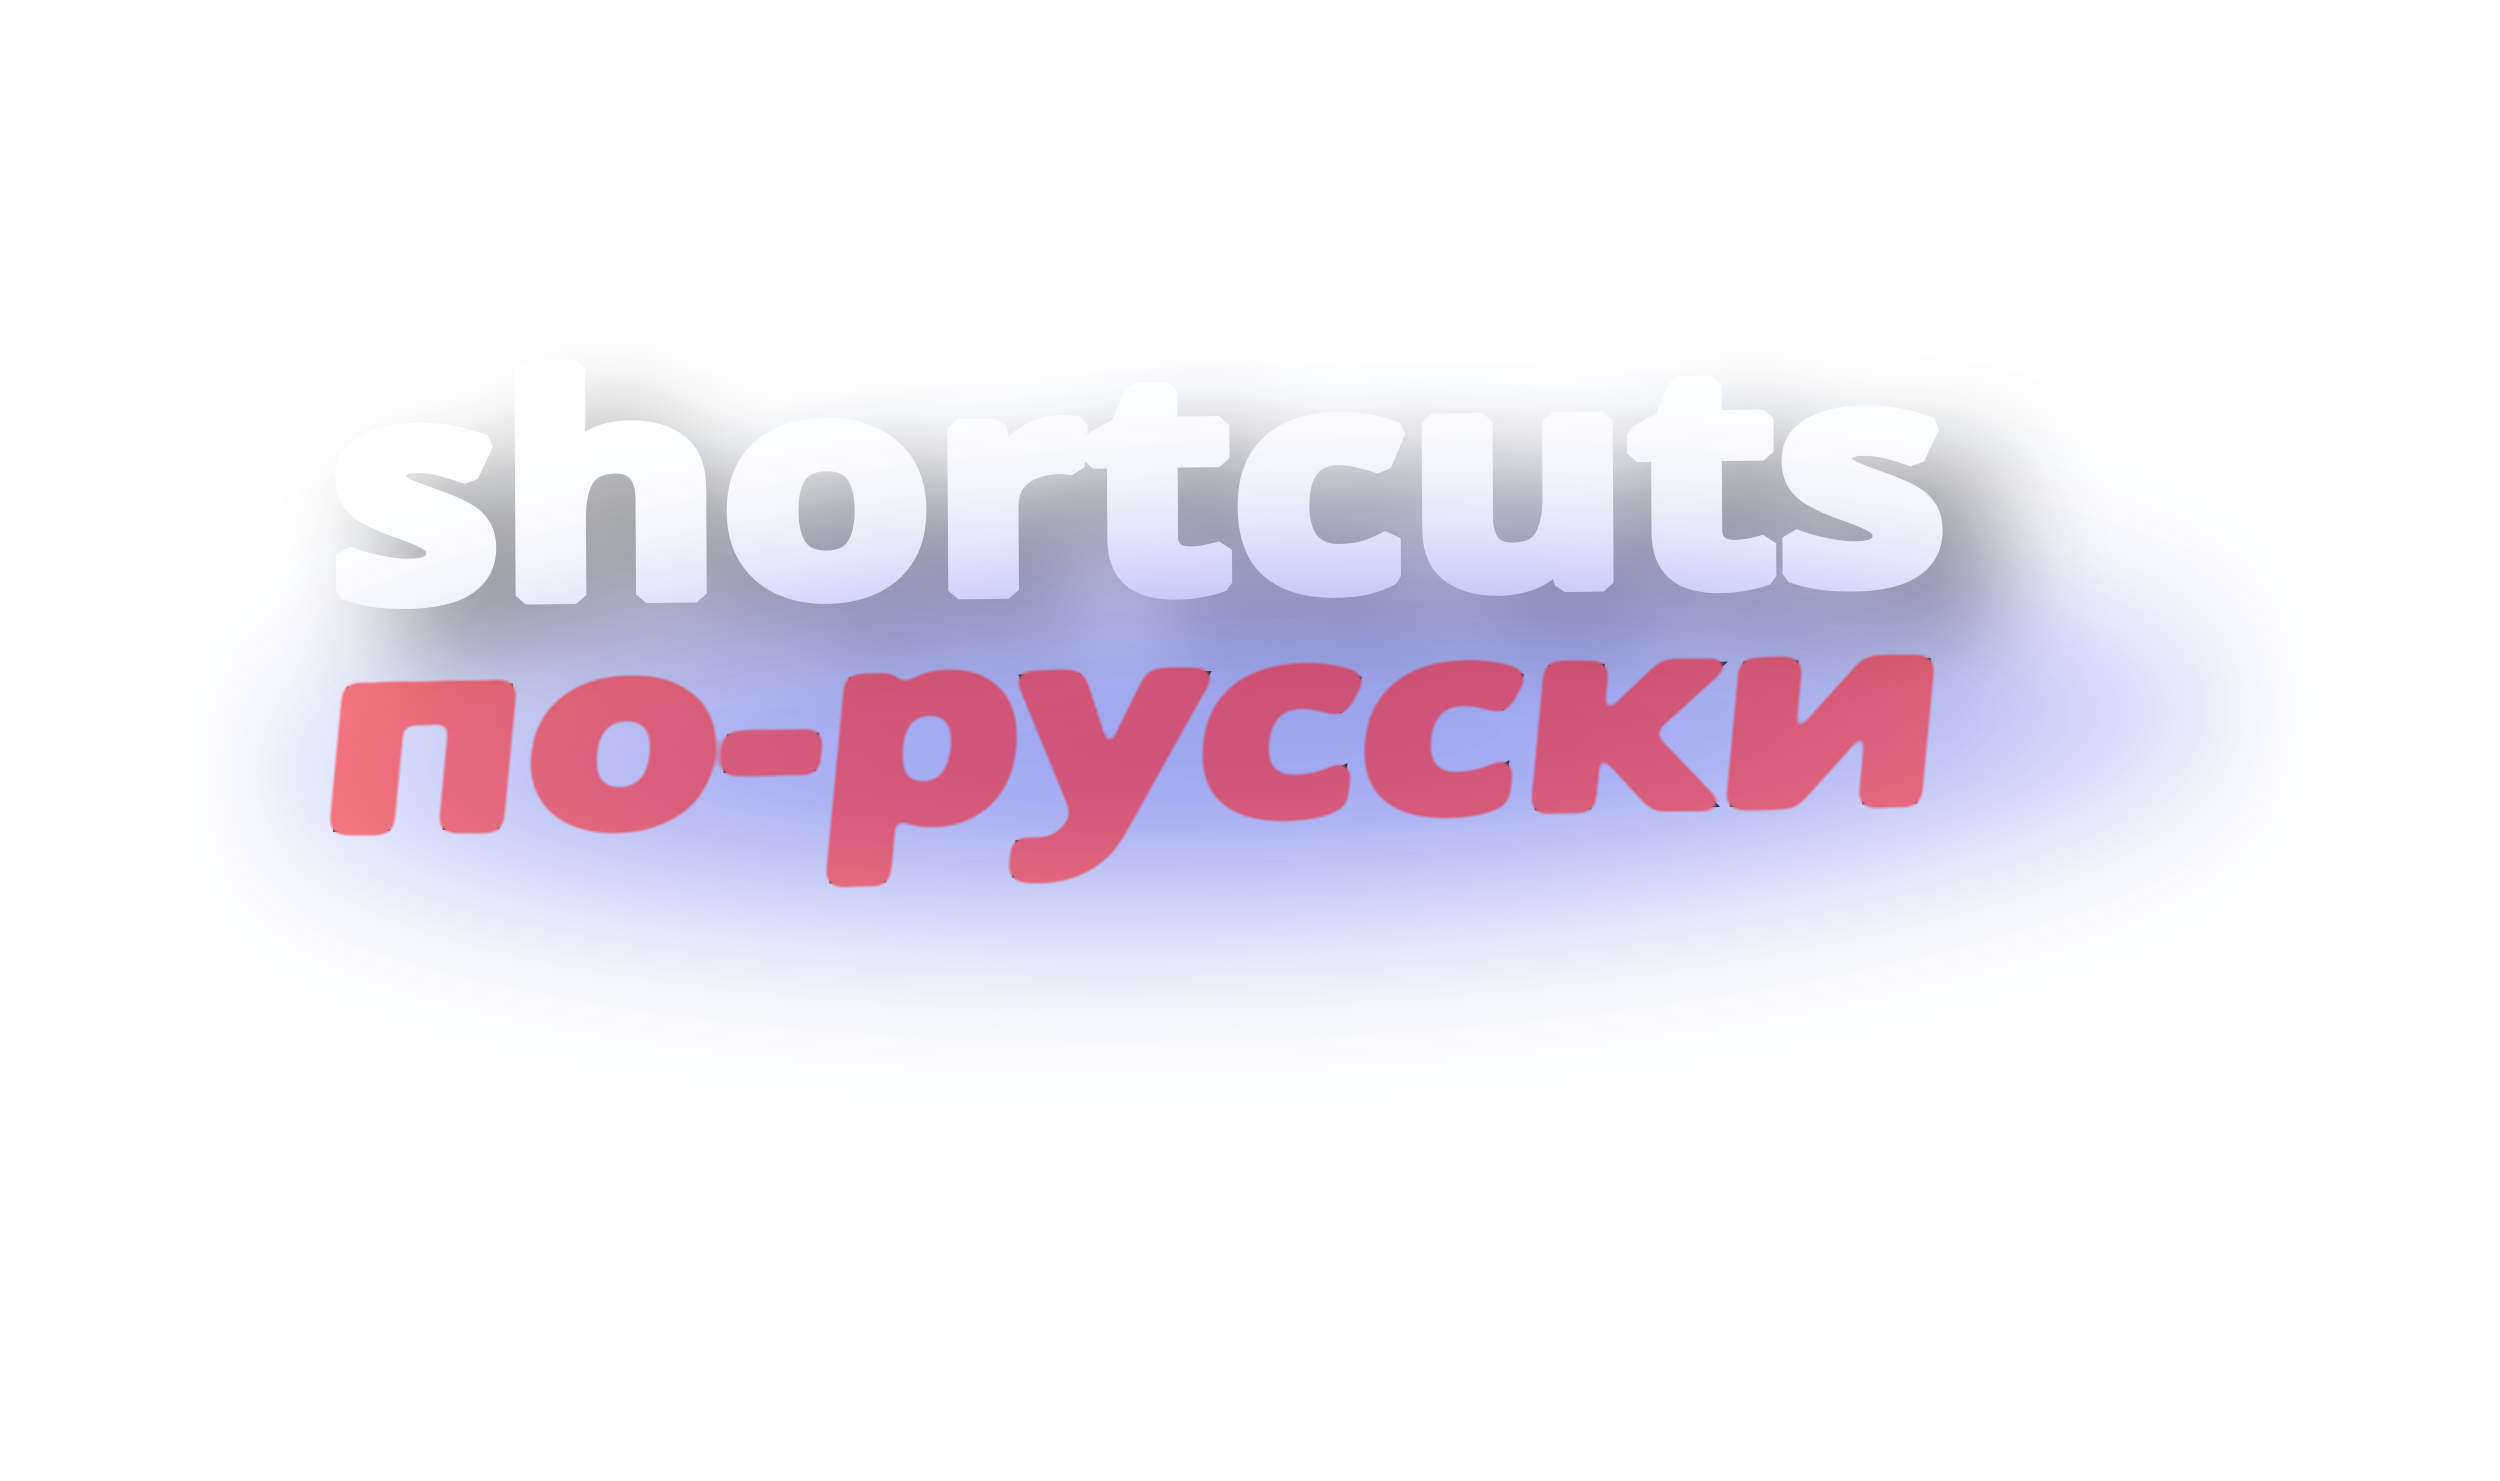
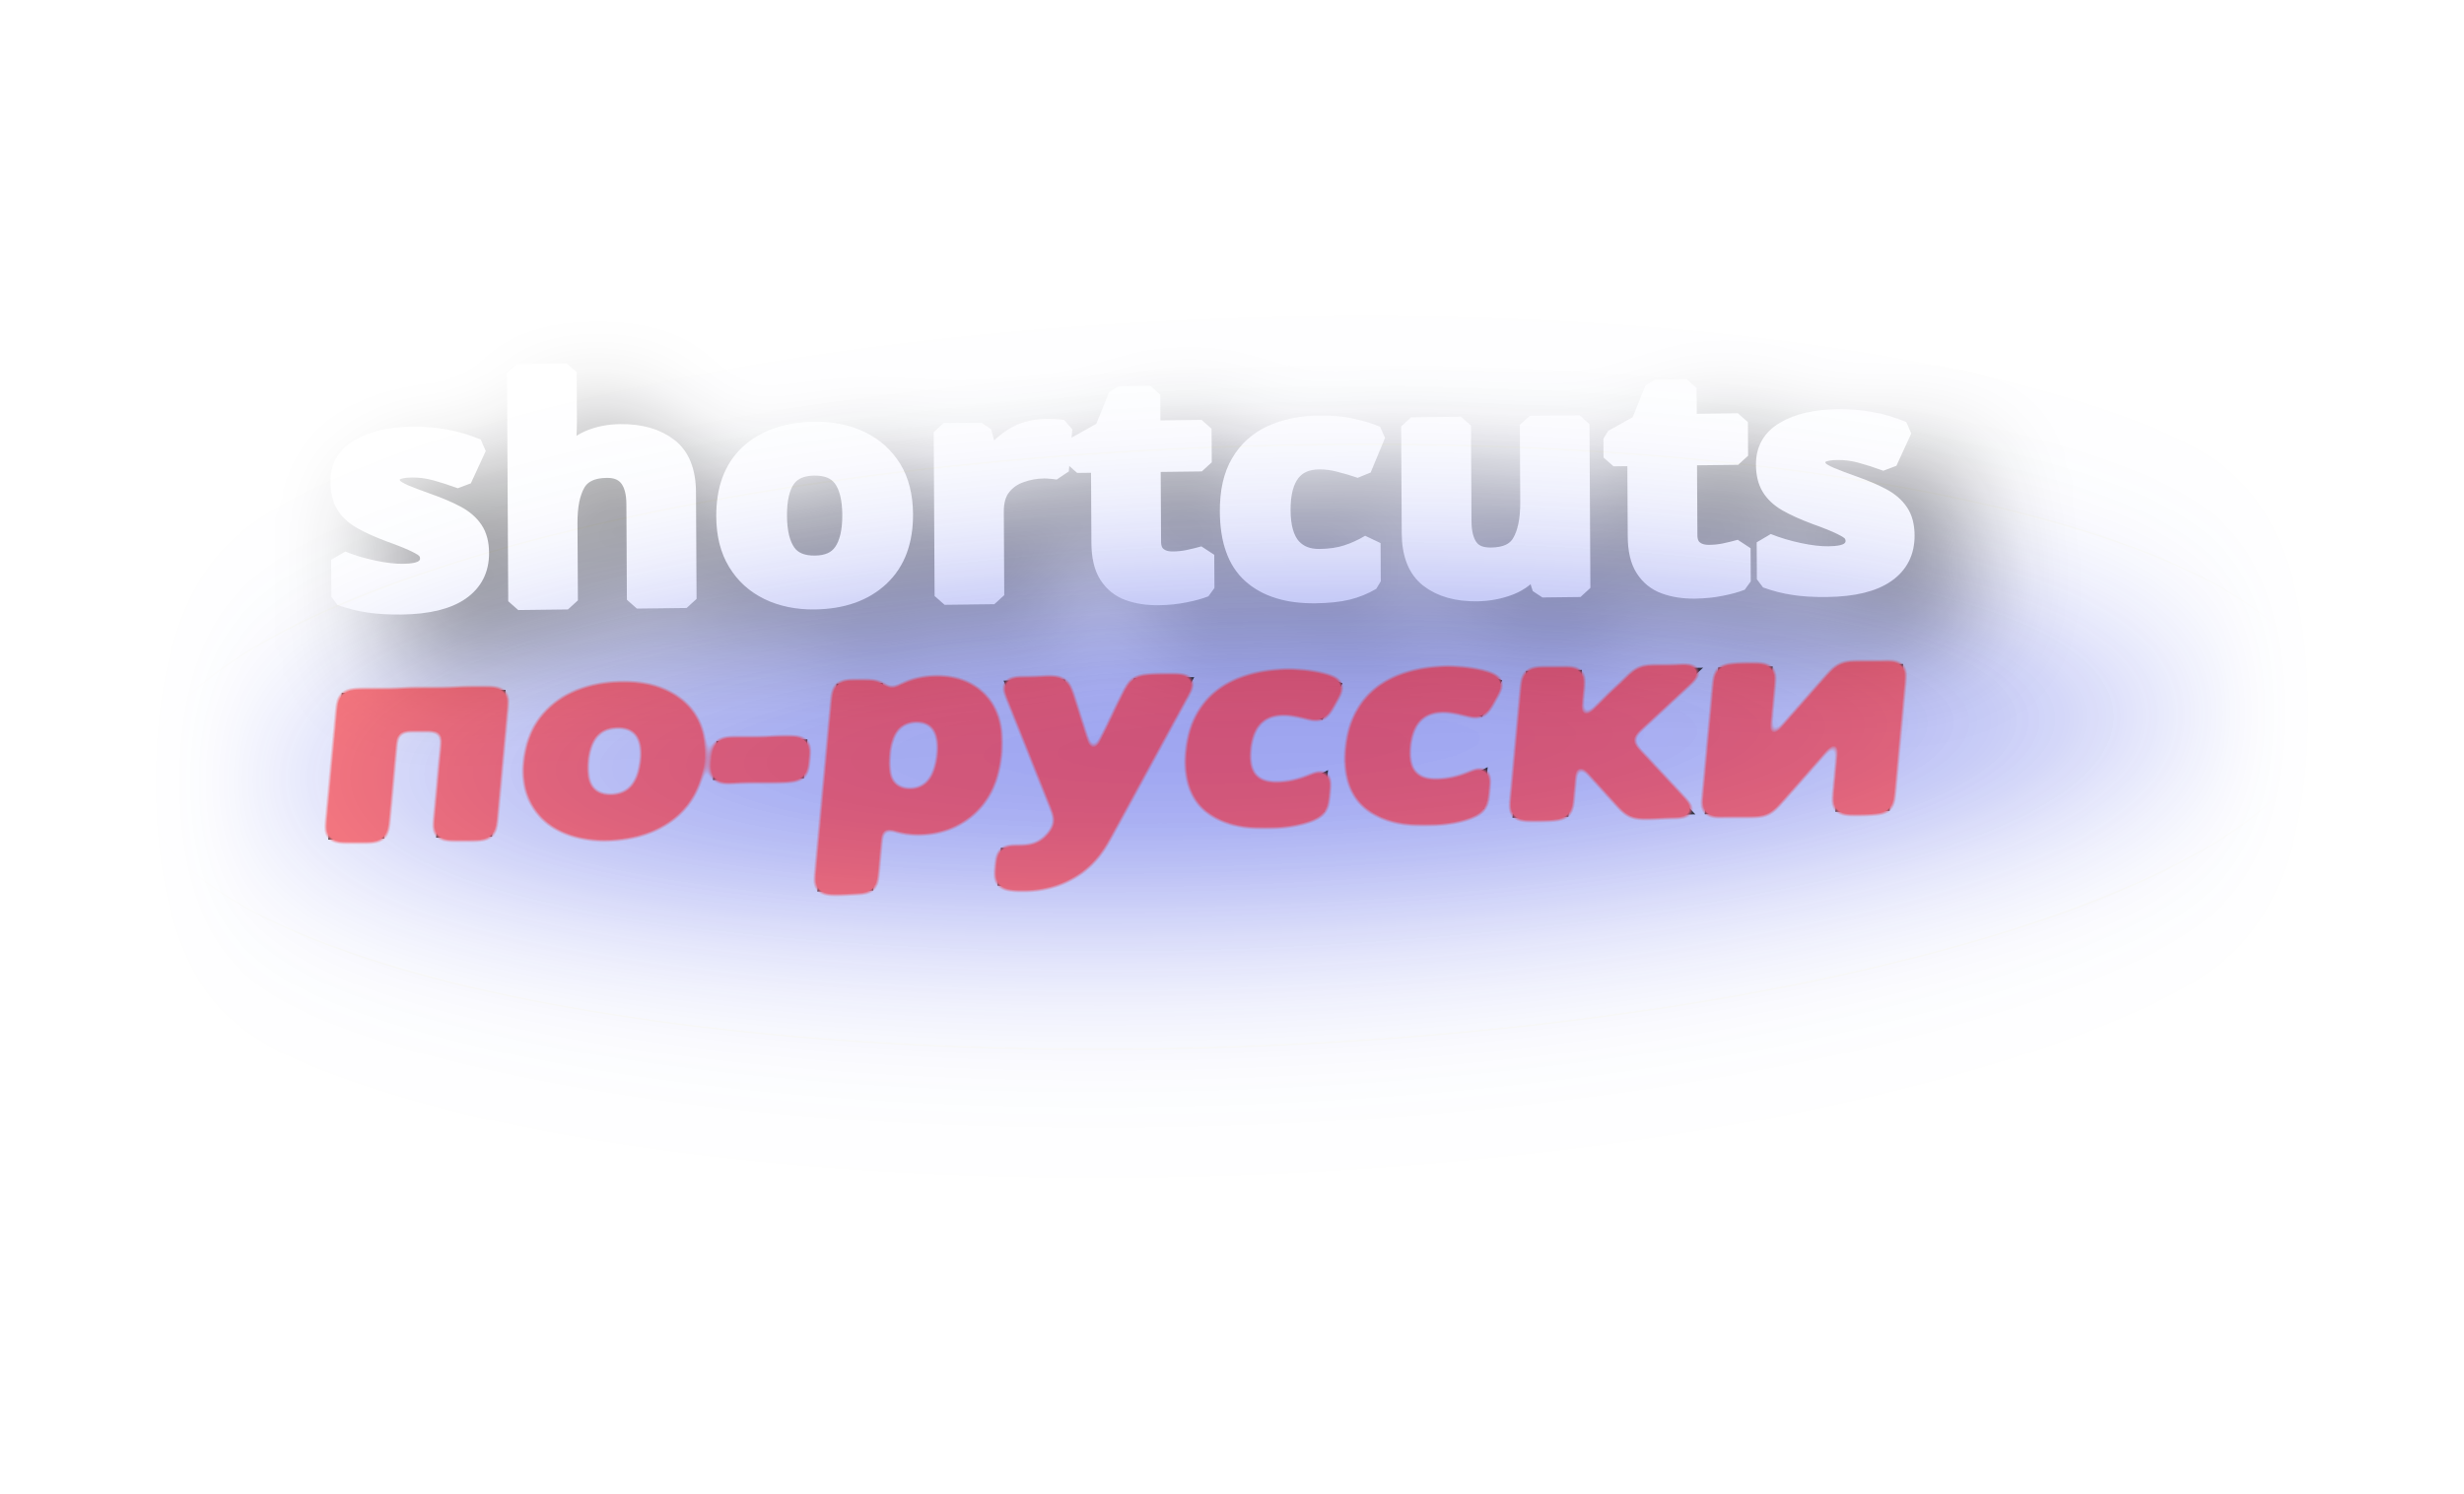
- <svg xmlns="http://www.w3.org/2000/svg" width="363.168" height="214.998" viewBox="0 0 363.168 214.998" version="1.1" id="svg1">
+ <svg xmlns="http://www.w3.org/2000/svg" width="650.422" height="394.302" viewBox="0 0 650.422 394.302" version="1.1" id="svg1">
  <defs id="defs1">
    <rect x="116.185" y="139.306" width="228.324" height="151.445" id="rect1" />
    <filter style="color-interpolation-filters:sRGB" id="filter56" x="-0.079" y="-0.533" width="1.19" height="2.293">
      <feFlood result="flood" in="SourceGraphic" flood-opacity="0.498" flood-color="rgb(0,0,0)" id="feFlood55" />
      <feGaussianBlur result="blur" in="SourceGraphic" stdDeviation="5.446" id="feGaussianBlur55" />
      <feOffset result="offset" in="blur" dx="5.6" dy="6" id="feOffset55" />
      <feComposite result="comp1" operator="in" in="flood" in2="offset" id="feComposite55" />
      <feComposite result="comp2" operator="out" in="comp1" in2="SourceGraphic" id="feComposite56" />
    </filter>
    <filter style="color-interpolation-filters:sRGB" height="2.071" width="1.145" y="-0.535" x="-0.073" id="filter214">
      <feGaussianBlur in="SourceAlpha" stdDeviation="3.342" result="blur1" id="feGaussianBlur210" />
      <feComposite in="SourceGraphic" in2="blur1" operator="out" result="composite1" id="feComposite210" />
      <feColorMatrix values="1 0 0 0 0 0 1 0 0 0 0 0 1 0 0 0 0 0 63.833 -1 " result="colormatrix1" id="feColorMatrix210" />
      <feGaussianBlur stdDeviation="0.5" result="blur2" id="feGaussianBlur211" />
      <feComposite in="SourceGraphic" in2="blur2" operator="atop" result="composite2" id="feComposite211" />
      <feColorMatrix values="1 0 0 0 0 0 1 0 0 0 0 0 1 0 0 0 0 0 12.034 -5 " result="colormatrix2" id="feColorMatrix211" />
      <feGaussianBlur stdDeviation="0.557" result="blur3" id="feGaussianBlur212" />
      <feColorMatrix values="1 0 0 0 0 0 1 0 0 0 0 0 1 0 0 0 0 0 5 -1 " result="colormatrix3" id="feColorMatrix212" />
      <feFlood flood-opacity="1" flood-color="rgb(255,0,0)" result="flood" id="feFlood212" />
      <feComposite in="flood" in2="colormatrix3" operator="in" result="composite3" id="feComposite212" />
      <feComposite in="SourceGraphic" in2="colormatrix3" operator="out" result="composite4" id="feComposite213" />
      <feComposite in="composite4" in2="composite3" k2="0.767" k3="0.535" operator="arithmetic" result="composite5" id="feComposite214" k1="0" k4="0" />
    </filter>
    <filter style="color-interpolation-filters:sRGB" id="filter225" x="-0.028" y="-0.671" width="1.056" height="2.341">
      <feGaussianBlur stdDeviation="3.157" result="blur" id="feGaussianBlur223" />
      <feComposite in="SourceGraphic" in2="blur" operator="atop" result="composite1" id="feComposite223" />
      <feComposite in2="composite1" operator="in" result="composite2" id="feComposite224" />
      <feComposite in2="composite2" operator="in" result="composite3" id="feComposite225" />
    </filter>
  </defs>
-   <g id="layer1" transform="translate(-22.75145,-99.72619)">
-     <text xml:space="preserve" id="text1" style="white-space:pre;shape-inside:url(#rect1);opacity:0.304;fill:#aa4400;stroke:#000000;stroke-width:9.955;stroke-dasharray:0.996, 0.996" transform="translate(-9.82659,-22.54335)">
+   <g id="layer1" transform="translate(109.2066,-36.868)">
+     <text xml:space="preserve" id="text1" style="white-space:pre;shape-inside:url(#rect1);opacity:0.304;fill:#aa4400;stroke:#000000;stroke-width:9.955;stroke-dasharray:0.996, 0.996" transform="matrix(1.790969,0,0,1.83398,-167.5529,-187.3719)">
      <tspan x="116.186" y="150.255" id="tspan2"> </tspan>
    </text>
-     <text xml:space="preserve" style="font-style:normal;font-variant:normal;font-weight:normal;font-stretch:normal;font-size:34.013px;font-family:Monospace;-inkscape-font-specification:Monospace;opacity:0.936;mix-blend-mode:normal;fill:#ffe9a6;fill-opacity:1;stroke:#000000;stroke-width:2.029;stroke-linecap:round;stroke-linejoin:bevel;stroke-dasharray:none;stroke-dashoffset:0;stroke-opacity:1;paint-order:stroke fill markers;filter:url(#filter56)" x="94.468" y="126.009" id="text10" transform="matrix(1.448057,-0.01737548,0.00696898,1.269926,-66.87466,28.2167)">
+     <text xml:space="preserve" style="font-style:normal;font-variant:normal;font-weight:normal;font-stretch:normal;font-size:34.013px;font-family:Monospace;-inkscape-font-specification:Monospace;opacity:0.936;mix-blend-mode:normal;fill:#ffe9a6;fill-opacity:1;stroke:#000000;stroke-width:2.029;stroke-linecap:round;stroke-linejoin:bevel;stroke-dasharray:none;stroke-dashoffset:0;stroke-opacity:1;paint-order:stroke fill markers;filter:url(#filter56)" x="94.468" y="126.009" id="text10" transform="matrix(2.593425,-0.03186627,0.01248122,2.329019,-269.7242,-94.27906)">
      <tspan id="tspan10" x="94.468" y="126.009" style="font-style:normal;font-variant:normal;font-weight:bold;font-stretch:normal;font-size:34.013px;font-family:'New Peninim MT';-inkscape-font-specification:'New Peninim MT Bold';fill:#ffe9a6;fill-opacity:1;stroke:#000000;stroke-width:2.029;stroke-linecap:round;stroke-linejoin:bevel;stroke-dasharray:none;stroke-dashoffset:0;stroke-opacity:1;paint-order:stroke fill markers">shortcuts</tspan>
    </text>
-     <ellipse style="opacity:0.502;fill:#1527dd;fill-opacity:1;stroke:#000000;stroke-width:0.065;stroke-linecap:round;stroke-linejoin:bevel;stroke-dasharray:none;stroke-dashoffset:0;stroke-opacity:1;paint-order:stroke fill markers;filter:url(#filter225)" id="ellipse28" cx="23.507" cy="268.339" rx="137.097" ry="5.674" transform="matrix(1.16908,-0.04907889,0.9343443,7.558285,-73.86723,-1819.807)" />
-     <text xml:space="preserve" style="font-style:normal;font-variant:normal;font-weight:normal;font-stretch:normal;font-size:26.718px;font-family:Symbol;-inkscape-font-specification:Symbol;opacity:0.922;fill:#ffe6d5;fill-opacity:1;stroke:#000000;stroke-width:0.82;stroke-linecap:round;stroke-dasharray:none;stroke-dashoffset:0;stroke-opacity:1;filter:url(#filter214)" x="154.522" y="162.623" id="text14" transform="matrix(1.713353,-0.03095601,-0.1296931,1.370711,-175.3373,1.957081)">
+     <ellipse style="opacity:0.502;fill:#1527dd;fill-opacity:1;stroke:#000000;stroke-width:0.065;stroke-linecap:round;stroke-linejoin:bevel;stroke-dasharray:none;stroke-dashoffset:0;stroke-opacity:1;paint-order:stroke fill markers;filter:url(#filter225)" id="ellipse28" cx="23.507" cy="268.339" rx="137.097" ry="5.674" transform="matrix(2.093786,-0.09000968,1.673382,13.86174,-282.2477,-3483.517)" />
+     <text xml:space="preserve" style="font-style:normal;font-variant:normal;font-weight:normal;font-stretch:normal;font-size:26.718px;font-family:Symbol;-inkscape-font-specification:Symbol;opacity:0.922;fill:#ffe6d5;fill-opacity:1;stroke:#000000;stroke-width:0.82;stroke-linecap:round;stroke-dasharray:none;stroke-dashoffset:0;stroke-opacity:1;filter:url(#filter214)" x="154.522" y="162.623" id="text14" transform="matrix(3.068562,-0.05677269,-0.2322763,2.513856,-463.9775,-142.4386)">
      <tspan id="tspan14" x="154.522" y="162.623" style="font-style:normal;font-variant:normal;font-weight:bold;font-stretch:normal;font-size:26.718px;font-family:'.Geeza Pro Interface';-inkscape-font-specification:'.Geeza Pro Interface, Bold';font-variant-ligatures:normal;font-variant-caps:normal;font-variant-numeric:normal;font-variant-east-asian:normal;fill:#ffe6d5;stroke:#000000;stroke-width:0.82;stroke-linecap:round;stroke-dasharray:none;stroke-dashoffset:0;stroke-opacity:1">по-русски</tspan>
    </text>
  </g>
</svg>
